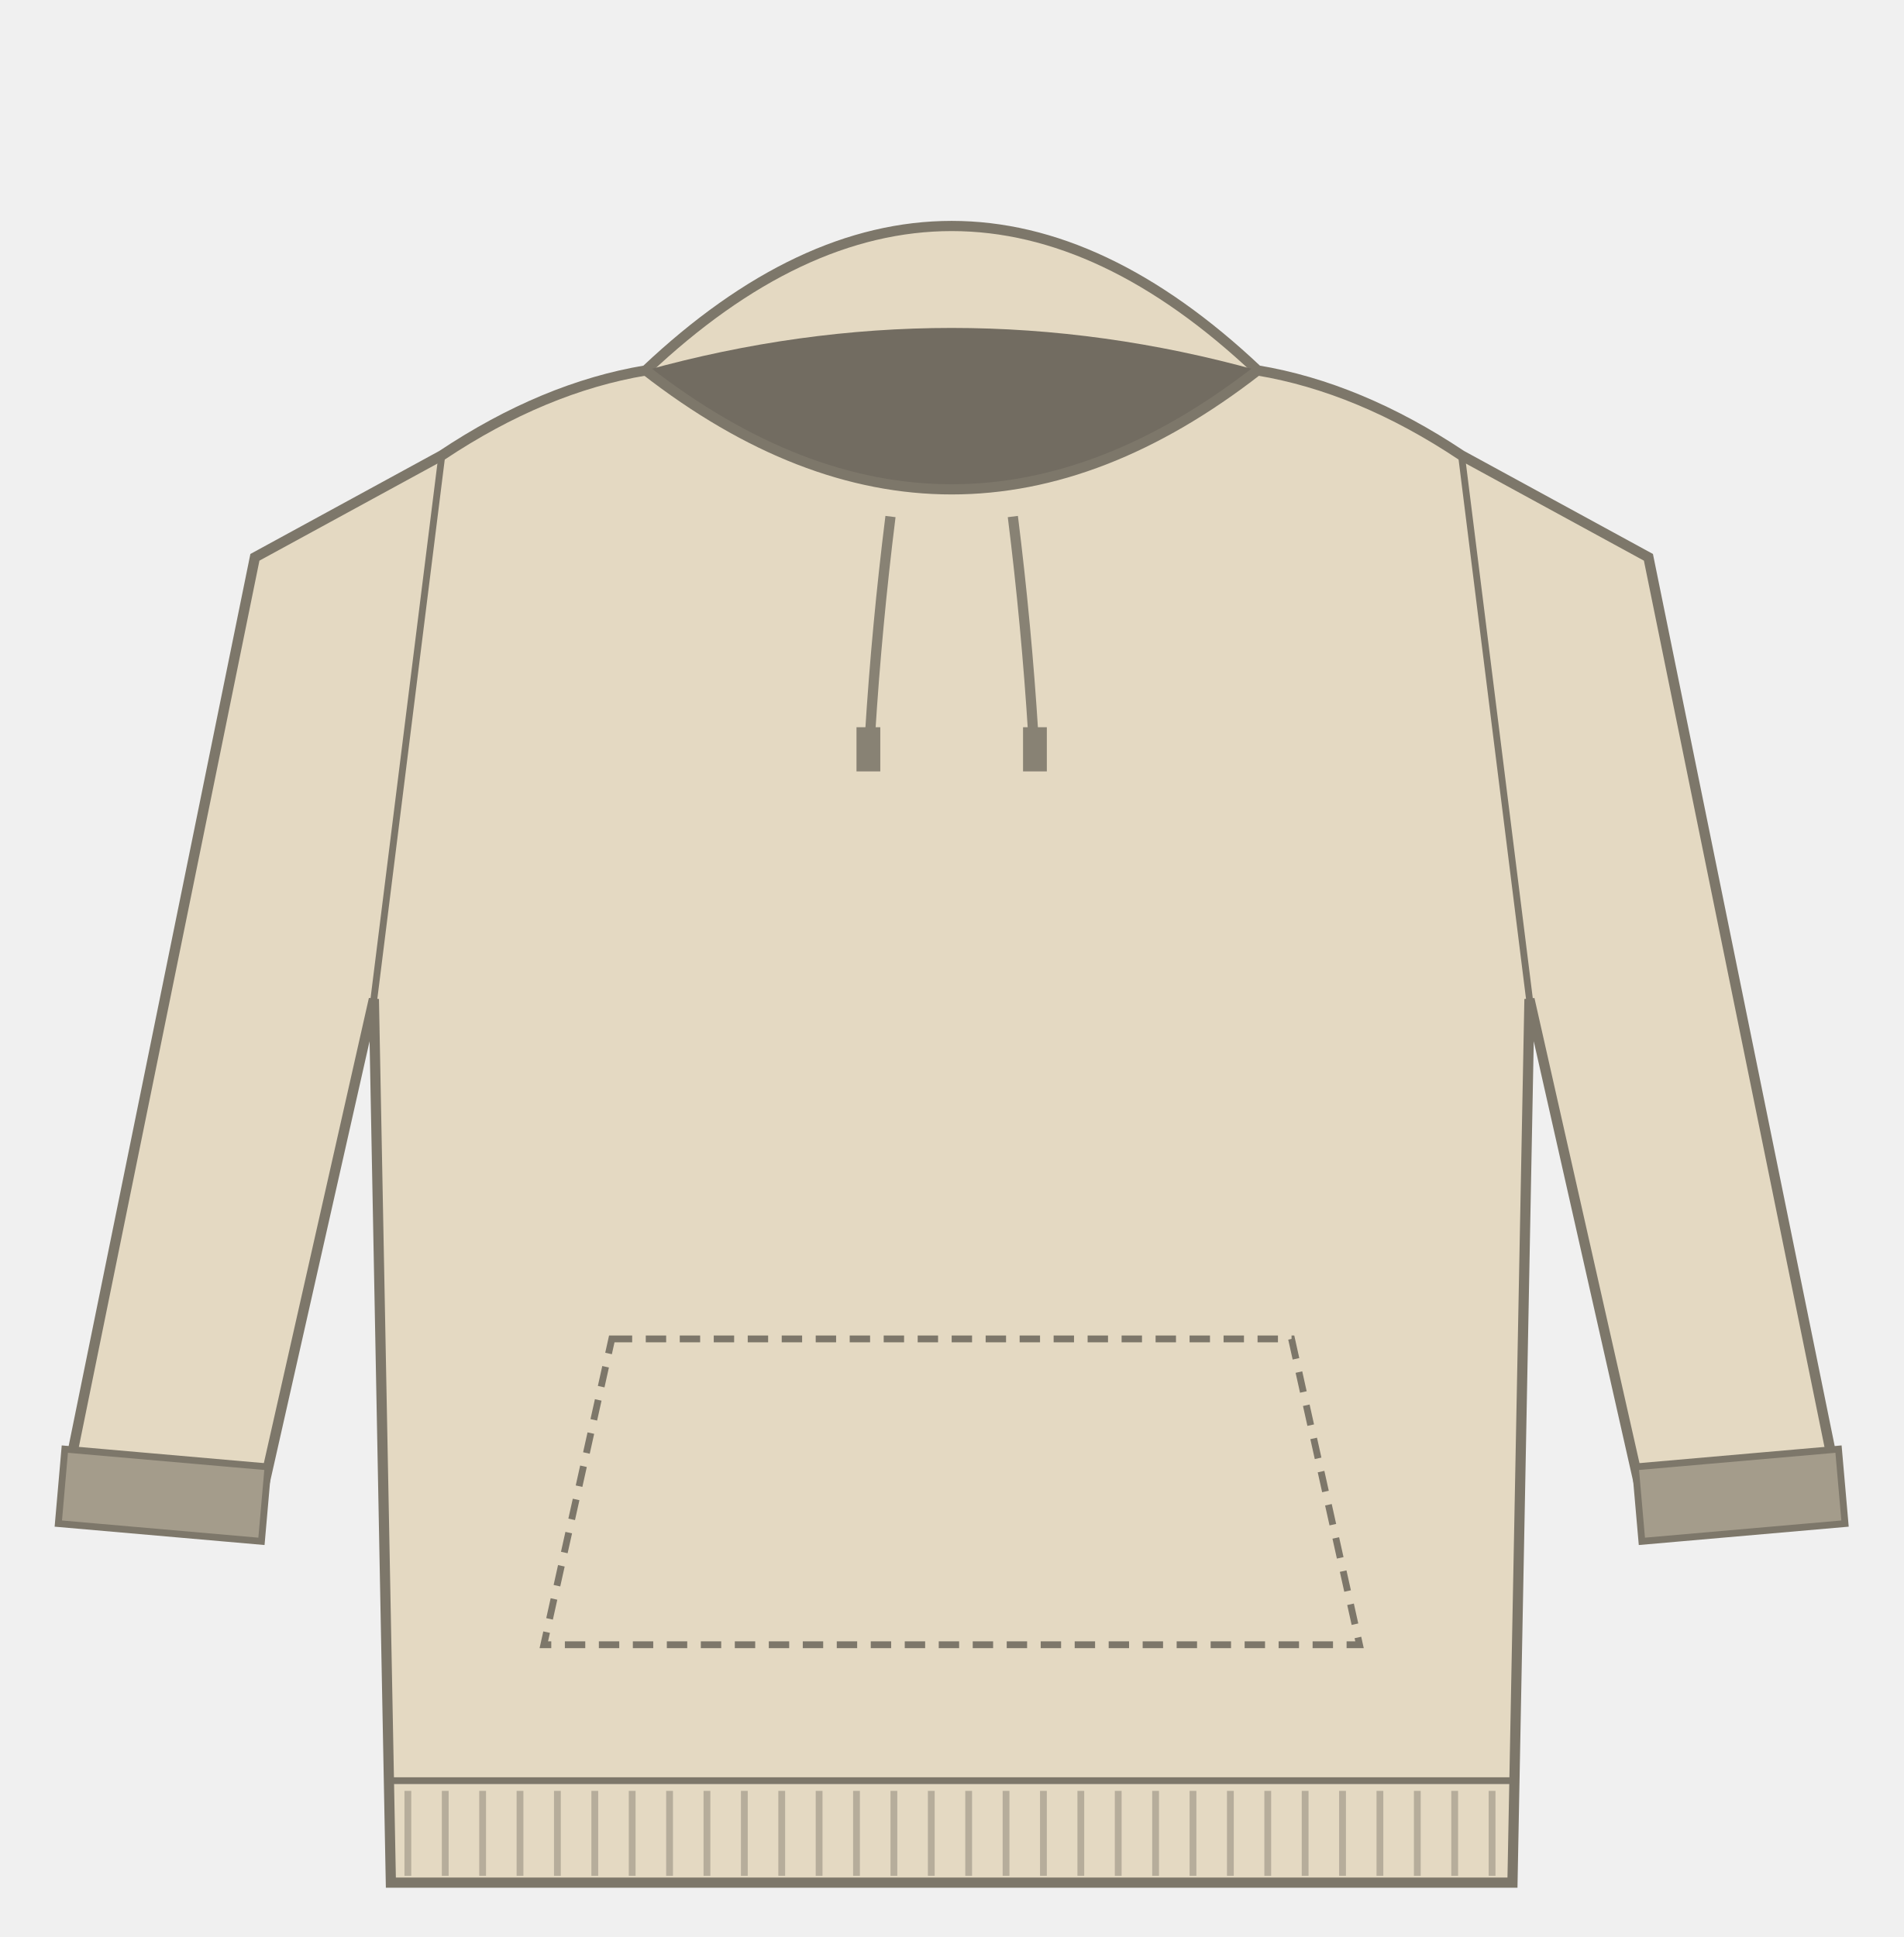
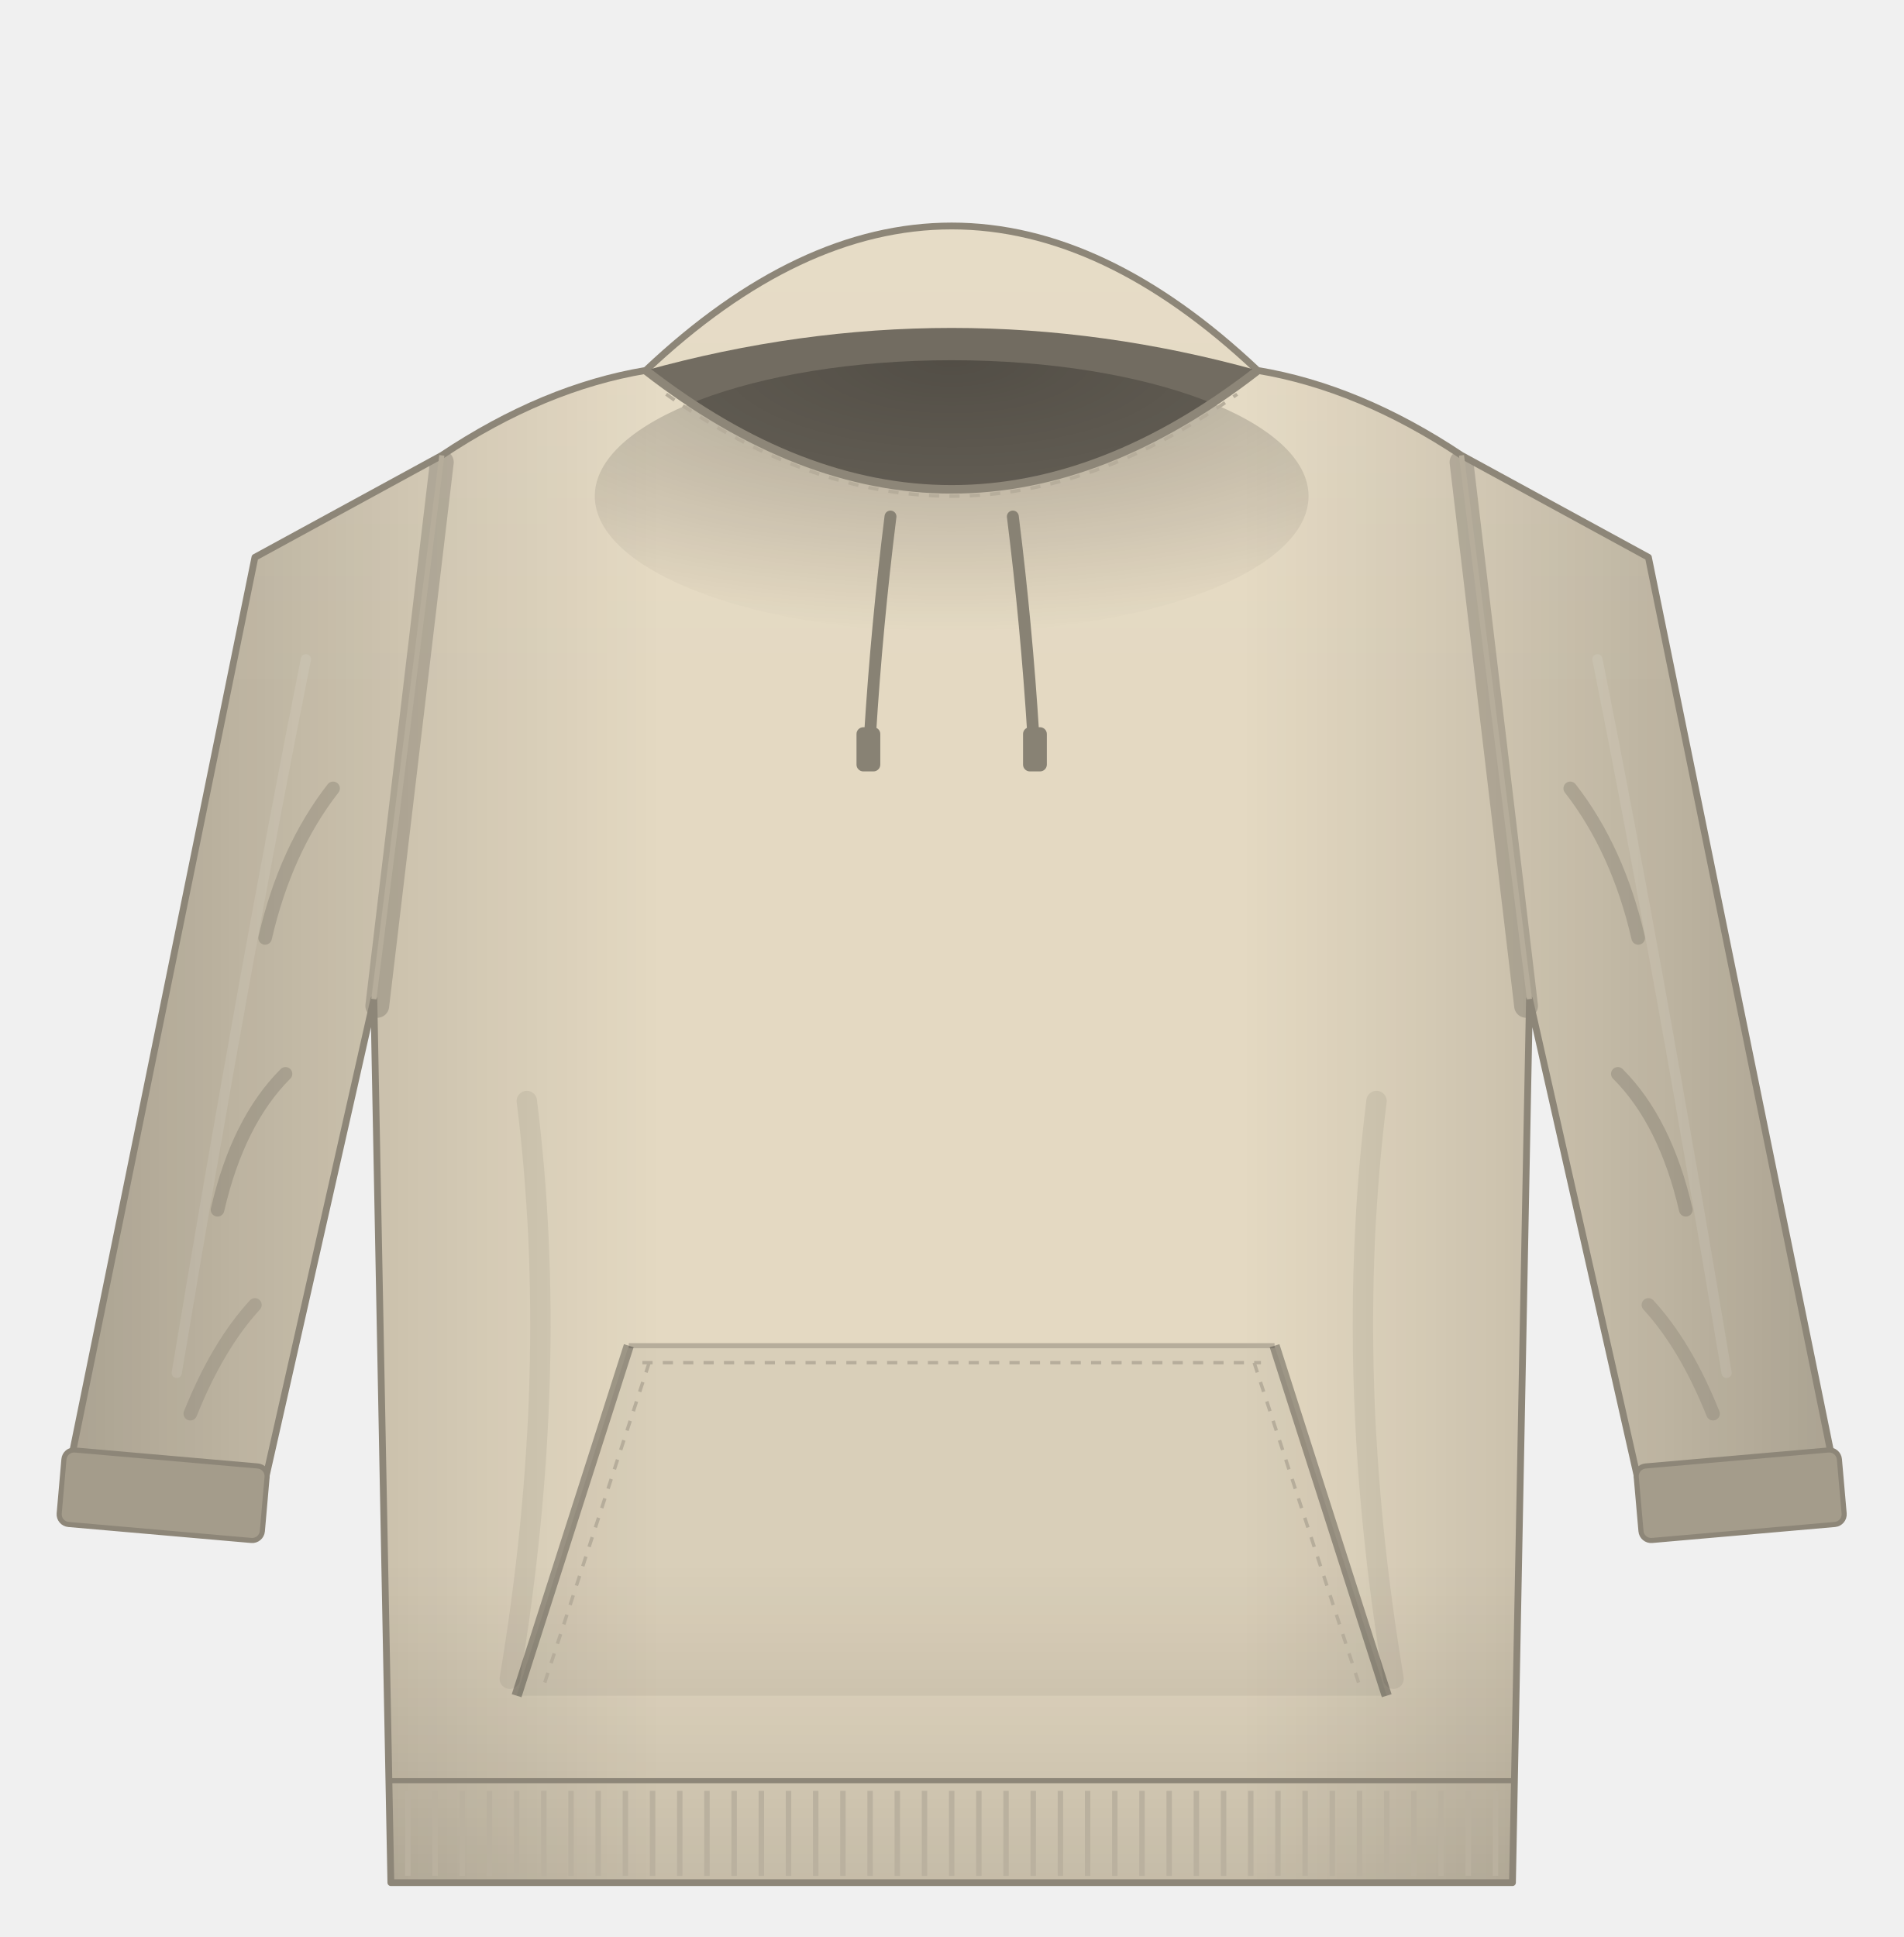
<svg xmlns="http://www.w3.org/2000/svg" viewBox="20 36 560 570" width="560" height="570">
-   <path d="M150 170 L95 200 L40 470 L95 485 L130 330 L135 590 L465 590 L470 330 L505 485 L560 470 L505 200 L450 170 Q420 150 390 145 Q300 60 210 145 Q180 150 150 170 Z" fill="#e4d9c2" stroke="#7d776a" stroke-width="3" />
-   <path d="M150 170 L130 330 M450 170 L470 330 M135 560 L465 560" stroke="#7d776a" stroke-width="2" fill="none" />
-   <g stroke="#b6ad9b" stroke-width="2">
+   <defs>
+     <clipPath id="hfc">
+       <path d="M150 170 L95 200 L40 470 L95 485 L130 330 L135 590 L465 590 L470 330 L505 485 L560 470 L505 200 L450 170 Q420 150 390 145 Q300 60 210 145 Q180 150 150 170 Z" />
+     </clipPath>
+     <linearGradient id="hfx" x1="0" x2="1" y1="0" y2="0">
+       <stop offset="0" stop-color="#000" stop-opacity=".26" />
+       <stop offset=".2" stop-color="#000" stop-opacity=".1" />
+       <stop offset=".34" stop-color="#000" stop-opacity="0" />
+       <stop offset=".66" stop-color="#000" stop-opacity="0" />
+       <stop offset=".8" stop-color="#000" stop-opacity=".1" />
+       <stop offset="1" stop-color="#000" stop-opacity=".26" />
+     </linearGradient>
+     <linearGradient id="hfy" x1="0" x2="0" y1="0" y2="1">
+       <stop offset="0" stop-color="#fff" stop-opacity=".1" />
+       <stop offset=".35" stop-color="#fff" stop-opacity="0" />
+       <stop offset=".8" stop-color="#000" stop-opacity="0" />
+       <stop offset="1" stop-color="#000" stop-opacity=".16" />
+     </linearGradient>
+     <radialGradient id="hfn" cx=".5" cy="0" r="1">
+       <stop offset="0" stop-color="#000" stop-opacity=".28" />
+       <stop offset="1" stop-color="#000" stop-opacity="0" />
+     </radialGradient>
+   </defs>
+   <path d="M150 170 L95 200 L40 470 L95 485 L130 330 L135 590 L465 590 L470 330 L505 485 L560 470 L505 200 L450 170 Q420 150 390 145 Q300 60 210 145 Q180 150 150 170 Z" fill="#e4d9c2" />
+   <g clip-path="url(#hfc)">
+     <rect x="30" y="50" width="540" height="560" fill="url(#hfx)" />
+     <rect x="30" y="50" width="540" height="560" fill="url(#hfy)" />
+     <path d="M150 172 L131 332" stroke="#000" stroke-opacity="0.16" stroke-width="7" fill="none" stroke-linecap="round" />
+     <path d="M450 172 L469 332" stroke="#000" stroke-opacity="0.16" stroke-width="7" fill="none" stroke-linecap="round" />
+     <path d="M118 268 Q104 286 98 312" stroke="#000" stroke-opacity="0.13" stroke-width="4" fill="none" stroke-linecap="round" />
+     <path d="M104 352 Q90 366 84 392" stroke="#000" stroke-opacity="0.13" stroke-width="4" fill="none" stroke-linecap="round" />
+     <path d="M95 420 Q84 432 76 452" stroke="#000" stroke-opacity="0.1" stroke-width="4" fill="none" stroke-linecap="round" />
+     <path d="M482 268 Q496 286 502 312" stroke="#000" stroke-opacity="0.13" stroke-width="4" fill="none" stroke-linecap="round" />
+     <path d="M496 352 Q510 366 516 392" stroke="#000" stroke-opacity="0.13" stroke-width="4" fill="none" stroke-linecap="round" />
+     <path d="M505 420 Q516 432 524 452" stroke="#000" stroke-opacity="0.1" stroke-width="4" fill="none" stroke-linecap="round" />
+     <path d="M110 230 Q92 320 72 440" stroke="#fff" stroke-opacity="0.09" stroke-width="3" fill="none" stroke-linecap="round" />
+     <path d="M490 230 Q508 320 528 440" stroke="#fff" stroke-opacity="0.09" stroke-width="3" fill="none" stroke-linecap="round" />
+     <path d="M175 360 Q185 440 170 530" stroke="#000" stroke-opacity="0.06" stroke-width="6" fill="none" stroke-linecap="round" />
+     <path d="M425 360 Q415 440 430 530" stroke="#000" stroke-opacity="0.06" stroke-width="6" fill="none" stroke-linecap="round" />
+   </g>
+   <path d="M150 170 L95 200 L40 470 L95 485 L130 330 L135 590 L465 590 L470 330 L505 485 L560 470 L505 200 L450 170 Q420 150 390 145 Q300 60 210 145 Q180 150 150 170 Z" fill="none" stroke="#8d8678" stroke-width="2" stroke-linejoin="round" />
+   <path d="M150 170 L130 330 M450 170 L470 330" stroke="#b6ad9b" stroke-width="1.5" fill="none" />
+   <path d="M135 560 L465 560" stroke="#8d8678" stroke-width="1.5" fill="none" />
+   <g stroke="#bab19f" stroke-width="1.6">
    <line x1="140" y1="563" x2="140" y2="588" />
-     <line x1="151" y1="563" x2="151" y2="588" />
-     <line x1="162" y1="563" x2="162" y2="588" />
-     <line x1="173" y1="563" x2="173" y2="588" />
-     <line x1="184" y1="563" x2="184" y2="588" />
-     <line x1="195" y1="563" x2="195" y2="588" />
-     <line x1="206" y1="563" x2="206" y2="588" />
-     <line x1="217" y1="563" x2="217" y2="588" />
+     <line x1="148" y1="563" x2="148" y2="588" />
+     <line x1="156" y1="563" x2="156" y2="588" />
+     <line x1="164" y1="563" x2="164" y2="588" />
+     <line x1="172" y1="563" x2="172" y2="588" />
+     <line x1="180" y1="563" x2="180" y2="588" />
+     <line x1="188" y1="563" x2="188" y2="588" />
+     <line x1="196" y1="563" x2="196" y2="588" />
+     <line x1="204" y1="563" x2="204" y2="588" />
+     <line x1="212" y1="563" x2="212" y2="588" />
+     <line x1="220" y1="563" x2="220" y2="588" />
    <line x1="228" y1="563" x2="228" y2="588" />
-     <line x1="239" y1="563" x2="239" y2="588" />
-     <line x1="250" y1="563" x2="250" y2="588" />
-     <line x1="261" y1="563" x2="261" y2="588" />
-     <line x1="272" y1="563" x2="272" y2="588" />
-     <line x1="283" y1="563" x2="283" y2="588" />
-     <line x1="294" y1="563" x2="294" y2="588" />
-     <line x1="305" y1="563" x2="305" y2="588" />
+     <line x1="236" y1="563" x2="236" y2="588" />
+     <line x1="244" y1="563" x2="244" y2="588" />
+     <line x1="252" y1="563" x2="252" y2="588" />
+     <line x1="260" y1="563" x2="260" y2="588" />
+     <line x1="268" y1="563" x2="268" y2="588" />
+     <line x1="276" y1="563" x2="276" y2="588" />
+     <line x1="284" y1="563" x2="284" y2="588" />
+     <line x1="292" y1="563" x2="292" y2="588" />
+     <line x1="300" y1="563" x2="300" y2="588" />
+     <line x1="308" y1="563" x2="308" y2="588" />
    <line x1="316" y1="563" x2="316" y2="588" />
-     <line x1="327" y1="563" x2="327" y2="588" />
-     <line x1="338" y1="563" x2="338" y2="588" />
-     <line x1="349" y1="563" x2="349" y2="588" />
-     <line x1="360" y1="563" x2="360" y2="588" />
-     <line x1="371" y1="563" x2="371" y2="588" />
-     <line x1="382" y1="563" x2="382" y2="588" />
-     <line x1="393" y1="563" x2="393" y2="588" />
+     <line x1="324" y1="563" x2="324" y2="588" />
+     <line x1="332" y1="563" x2="332" y2="588" />
+     <line x1="340" y1="563" x2="340" y2="588" />
+     <line x1="348" y1="563" x2="348" y2="588" />
+     <line x1="356" y1="563" x2="356" y2="588" />
+     <line x1="364" y1="563" x2="364" y2="588" />
+     <line x1="372" y1="563" x2="372" y2="588" />
+     <line x1="380" y1="563" x2="380" y2="588" />
+     <line x1="388" y1="563" x2="388" y2="588" />
+     <line x1="396" y1="563" x2="396" y2="588" />
    <line x1="404" y1="563" x2="404" y2="588" />
-     <line x1="415" y1="563" x2="415" y2="588" />
-     <line x1="426" y1="563" x2="426" y2="588" />
-     <line x1="437" y1="563" x2="437" y2="588" />
-     <line x1="448" y1="563" x2="448" y2="588" />
-     <line x1="459" y1="563" x2="459" y2="588" />
+     <line x1="412" y1="563" x2="412" y2="588" />
+     <line x1="420" y1="563" x2="420" y2="588" />
+     <line x1="428" y1="563" x2="428" y2="588" />
+     <line x1="436" y1="563" x2="436" y2="588" />
+     <line x1="444" y1="563" x2="444" y2="588" />
+     <line x1="452" y1="563" x2="452" y2="588" />
+     <line x1="460" y1="563" x2="460" y2="588" />
  </g>
-   <rect x="38" y="465" width="60" height="22" fill="#a49c8b" stroke="#7d776a" stroke-width="2" transform="rotate(5 68 476)" />
-   <rect x="502" y="465" width="60" height="22" fill="#a49c8b" stroke="#7d776a" stroke-width="2" transform="rotate(-5 532 476)" />
+   <rect x="38" y="465" width="60" height="22" rx="3" fill="#a49c8b" stroke="#8d8678" stroke-width="1.5" transform="rotate(5 68 476)" />
+   <rect x="502" y="465" width="60" height="22" rx="3" fill="#a49c8b" stroke="#8d8678" stroke-width="1.5" transform="rotate(-5 532 476)" />
  <path d="M210 145 Q300 215 390 145 Q300 120 210 145 Z" fill="#726c61" />
-   <path d="M210 145 Q300 215 390 145" fill="none" stroke="#7d776a" stroke-width="3" />
-   <path d="M200 430 L400 430 L420 520 L180 520 Z" fill="none" stroke="#7d776a" stroke-width="2" stroke-dasharray="6 4" />
-   <path d="M282 188 Q278 220 276 252 M318 188 Q322 220 324 252" stroke="#888274" stroke-width="3" fill="none" />
-   <rect x="272" y="250" width="7" height="13" fill="#888274" />
-   <rect x="321" y="250" width="7" height="13" fill="#888274" />
+   <ellipse cx="300" cy="182" rx="105" ry="40" fill="url(#hfn)" />
+   <path d="M210 145 Q300 215 390 145" fill="none" stroke="#8d8678" stroke-width="2.5" />
+   <path d="M216 152 Q300 212 384 152" fill="none" stroke="#b6ad9b" stroke-width="1" stroke-dasharray="3 3" />
+   <path d="M205 432 L395 432 L428 535 L172 535 Z" fill="#000" fill-opacity=".05" />
+   <path d="M205 432 L395 432" stroke="#b6ad9b" stroke-width="1.5" />
+   <path d="M205 432 L172 535 M395 432 L428 535" stroke="#000" stroke-opacity=".3" stroke-width="3" />
+   <path d="M209 437 L391 437 M211 437 L180 532 M389 437 L420 532" stroke="#b6ad9b" stroke-width="1" stroke-dasharray="3 3" fill="none" />
+   <path d="M282 188 Q278 220 276 252 M318 188 Q322 220 324 252" stroke="#888274" stroke-width="3.5" fill="none" stroke-linecap="round" />
+   <rect x="272" y="250" width="7" height="13" rx="2" fill="#888274" />
+   <rect x="321" y="250" width="7" height="13" rx="2" fill="#888274" />
</svg>
